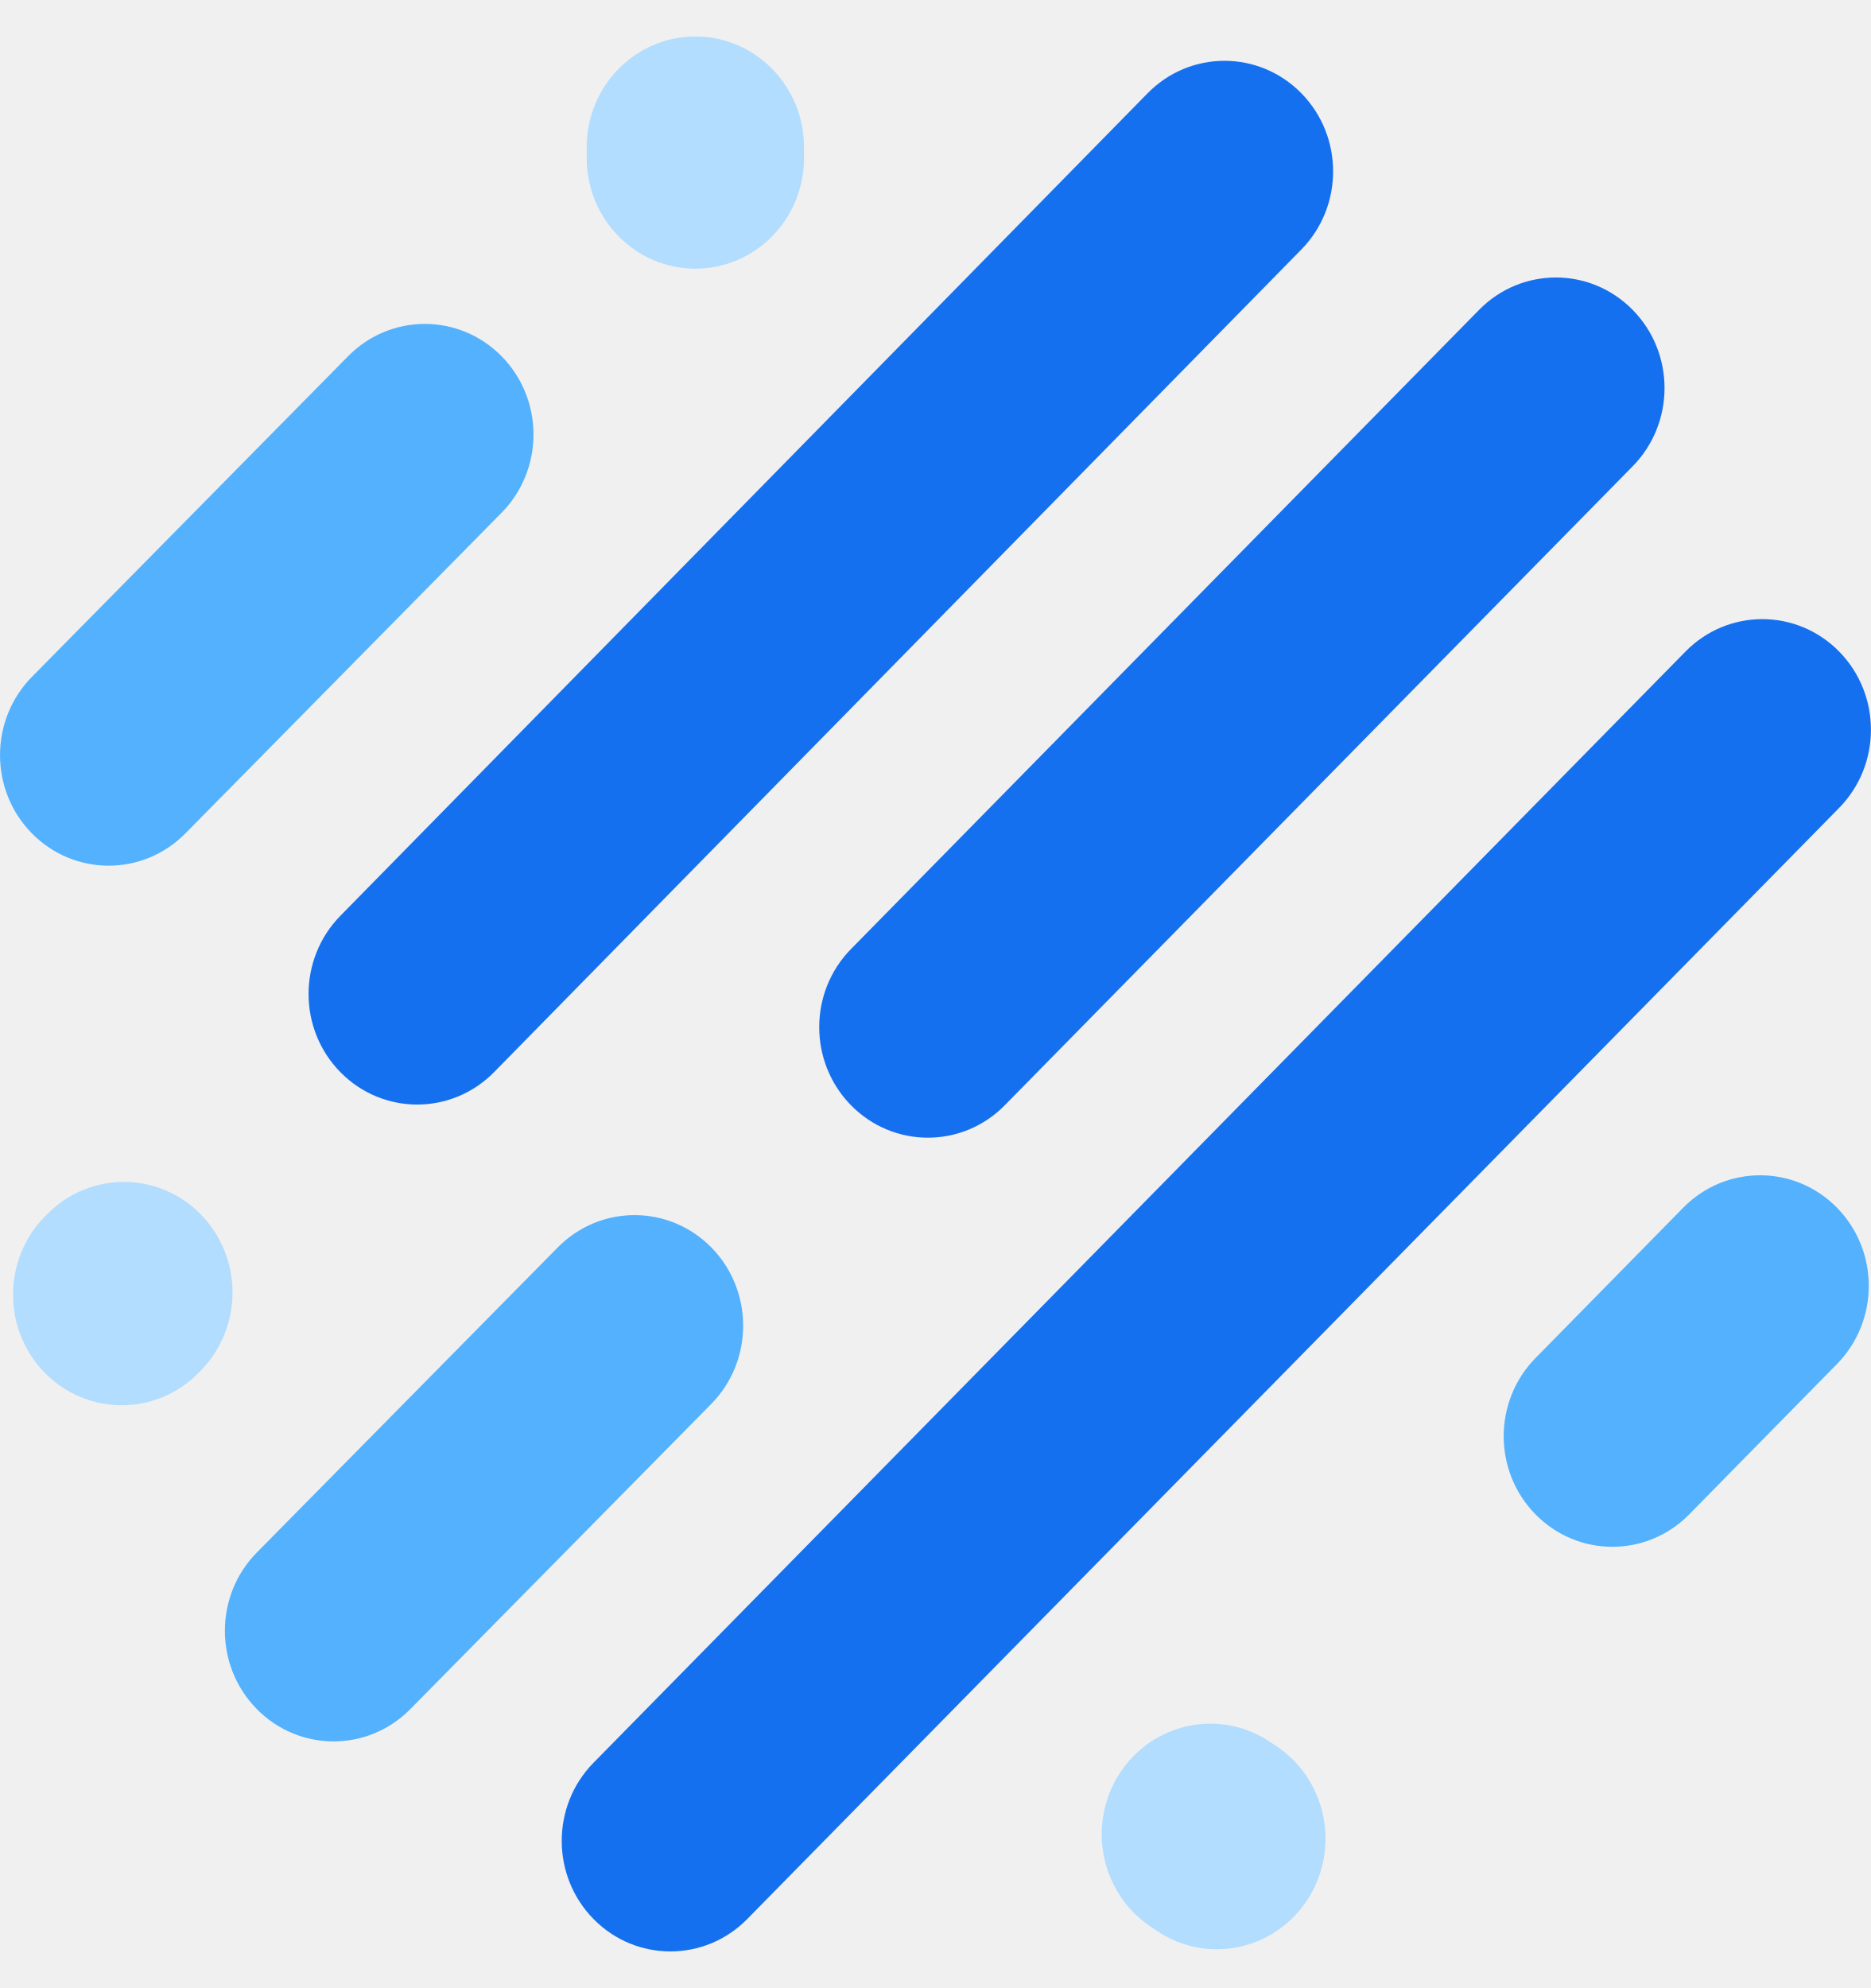
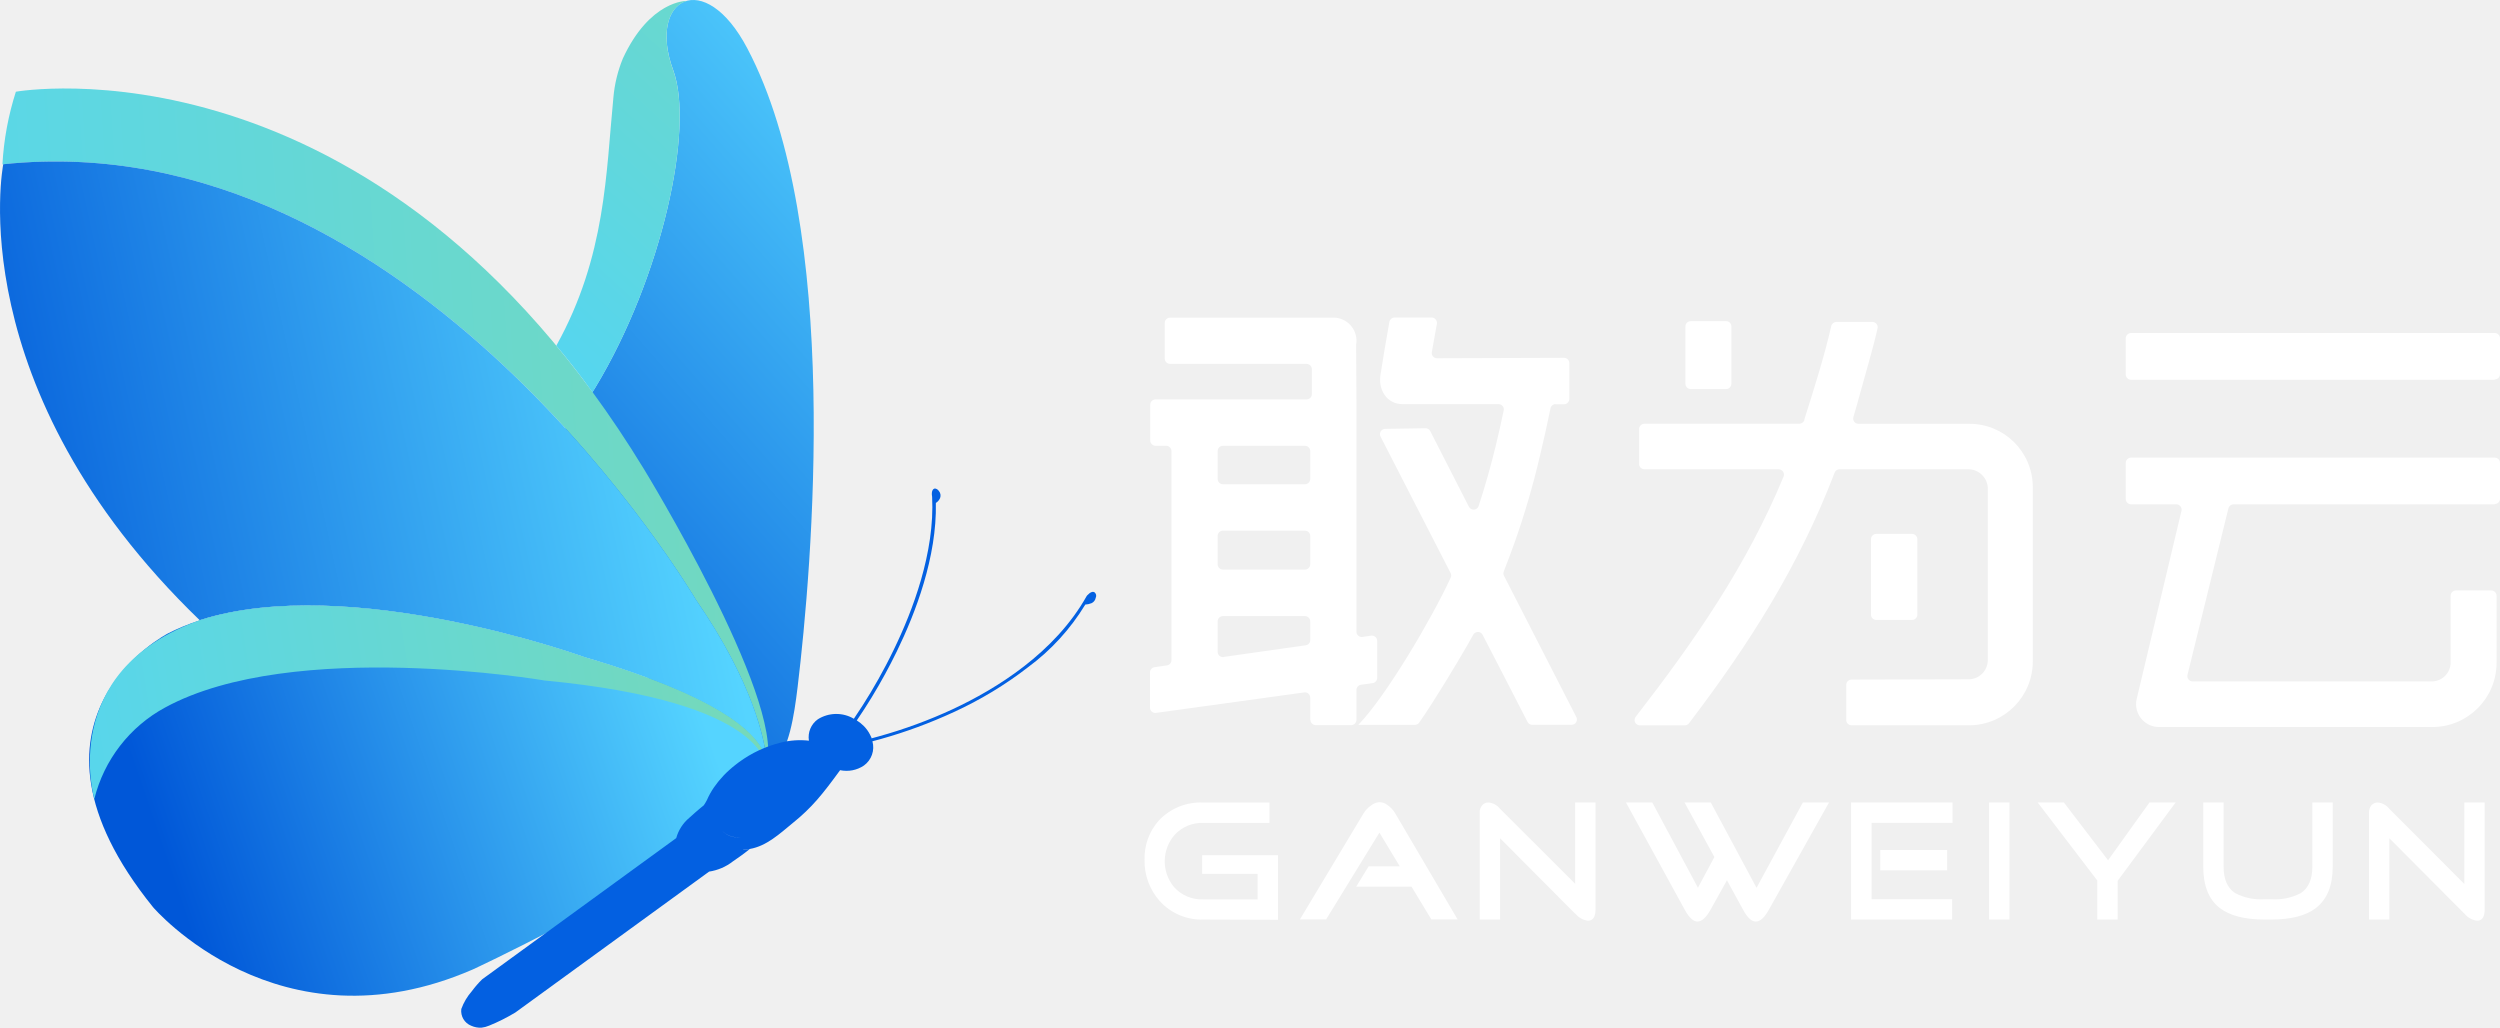
- <svg xmlns="http://www.w3.org/2000/svg" width="32" height="34" viewBox="0 0 32 34" fill="none">
-   <path fill-rule="evenodd" clip-rule="evenodd" d="M3.433 20.768C4.158 21.506 4.158 22.703 3.433 23.442L3.395 23.48C2.67 24.218 1.493 24.218 0.767 23.48C0.042 22.741 0.042 21.544 0.767 20.805L0.805 20.768C1.53 20.029 2.707 20.029 3.433 20.768Z" fill="#B2DDFF" />
-   <path fill-rule="evenodd" clip-rule="evenodd" d="M12.169 21.337C12.893 22.077 12.891 23.275 12.164 24.012L7.017 29.231C6.29 29.968 5.113 29.966 4.389 29.226C3.664 28.486 3.666 27.289 4.393 26.552L9.541 21.333C10.268 20.596 11.444 20.598 12.169 21.337Z" fill="#53B1FD" />
-   <path fill-rule="evenodd" clip-rule="evenodd" d="M19.155 30.322C19.724 29.453 20.878 29.218 21.732 29.797L21.844 29.873C22.698 30.452 22.928 31.626 22.359 32.495C21.79 33.364 20.636 33.599 19.782 33.02L19.671 32.944C18.817 32.365 18.586 31.191 19.155 30.322Z" fill="#B2DDFF" />
-   <path fill-rule="evenodd" clip-rule="evenodd" d="M31.418 20.654C32.144 21.393 32.144 22.59 31.418 23.329L28.891 25.9C28.165 26.639 26.989 26.639 26.263 25.9C25.537 25.162 25.537 23.965 26.263 23.226L28.79 20.654C29.516 19.916 30.693 19.916 31.418 20.654Z" fill="#53B1FD" />
-   <path fill-rule="evenodd" clip-rule="evenodd" d="M31.456 11.143C32.181 11.881 32.181 13.079 31.456 13.817L12.78 32.821C12.054 33.559 10.877 33.559 10.152 32.821C9.426 32.083 9.426 30.885 10.152 30.147L28.828 11.143C29.553 10.404 30.73 10.404 31.456 11.143Z" fill="#1570EF" />
-   <path fill-rule="evenodd" clip-rule="evenodd" d="M27.925 5.3C28.651 6.038 28.651 7.236 27.925 7.974L17.184 18.904C16.458 19.642 15.282 19.642 14.556 18.904C13.83 18.165 13.83 16.968 14.556 16.23L25.297 5.3C26.023 4.561 27.199 4.561 27.925 5.3Z" fill="#1570EF" />
-   <path fill-rule="evenodd" clip-rule="evenodd" d="M22.256 1.593C22.982 2.331 22.983 3.528 22.258 4.267L8.451 18.336C7.725 19.075 6.549 19.076 5.823 18.338C5.096 17.6 5.096 16.402 5.821 15.663L19.628 1.595C20.353 0.856 21.53 0.855 22.256 1.593Z" fill="#1570EF" />
-   <path fill-rule="evenodd" clip-rule="evenodd" d="M8.582 6.096C9.307 6.836 9.305 8.033 8.578 8.77L3.17 14.254C2.443 14.991 1.266 14.989 0.542 14.249C-0.182 13.51 -0.18 12.312 0.547 11.575L5.954 6.092C6.681 5.354 7.858 5.356 8.582 6.096Z" fill="#53B1FD" />
-   <path fill-rule="evenodd" clip-rule="evenodd" d="M11.893 0.624C12.919 0.624 13.751 1.471 13.751 2.515V2.704C13.751 3.748 12.919 4.595 11.893 4.595C10.867 4.595 10.035 3.748 10.035 2.704V2.515C10.035 1.471 10.867 0.624 11.893 0.624Z" fill="#B2DDFF" />
+ <svg xmlns="http://www.w3.org/2000/svg" xmlns:xlink="http://www.w3.org/1999/xlink" id="_图层_2" data-name="图层 2" viewBox="0 0 401.53 165.06">
+   <defs>
+     <style>
+       .cls-1 {
+         fill: url(#_未命名的渐变_12);
+       }
+ 
+       .cls-1, .cls-2, .cls-3, .cls-4, .cls-5, .cls-6, .cls-7, .cls-8 {
+         fill-rule: evenodd;
+       }
+ 
+       .cls-2 {
+         fill: url(#_未命名的渐变_14);
+       }
+ 
+       .cls-3 {
+         fill: url(#_未命名的渐变_12-2);
+       }
+ 
+       .cls-4 {
+         fill: url(#_未命名的渐变_12-3);
+       }
+ 
+       .cls-5 {
+         fill: url(#_未命名的渐变_14-3);
+       }
+ 
+       .cls-6 {
+         fill: url(#_未命名的渐变_14-2);
+       }
+ 
+       .cls-7 {
+         fill: #fff;
+       }
+ 
+       .cls-8 {
+         fill: #0360e1;
+       }
+     </style>
+     <linearGradient id="_未命名的渐变_14" data-name="未命名的渐变 14" x1="47.52" y1="45.75" x2="157.29" y2="141.82" gradientTransform="translate(0 168) scale(1 -1)" gradientUnits="userSpaceOnUse">
+       <stop offset=".18" stop-color="#0057d8" />
+       <stop offset="1" stop-color="#55d4ff" />
+     </linearGradient>
+     <linearGradient id="_未命名的渐变_12" data-name="未命名的渐变 12" x1="150.65" y1="105.16" x2="-26.72" y2="93.39" gradientTransform="translate(0 168) scale(1 -1)" gradientUnits="userSpaceOnUse">
+       <stop offset="0" stop-color="#78d9b5" />
+       <stop offset="1" stop-color="#55d6f0" />
+     </linearGradient>
+     <linearGradient id="_未命名的渐变_14-2" data-name="未命名的渐变 14" x1="-33.2" y1="73.21" x2="108.95" y2="104.21" xlink:href="#_未命名的渐变_14" />
+     <linearGradient id="_未命名的渐变_14-3" data-name="未命名的渐变 14" x1="7.72" y1="24.42" x2="110.7" y2="59.6" xlink:href="#_未命名的渐变_14" />
+     <linearGradient id="_未命名的渐变_12-2" data-name="未命名的渐变 12" x1="128.74" y1="65.04" x2="4.16" y2="45.05" xlink:href="#_未命名的渐变_12" />
+     <linearGradient id="_未命名的渐变_12-3" data-name="未命名的渐变 12" x1="148.55" y1="187.43" x2="82.4" y2="115.58" xlink:href="#_未命名的渐变_12" />
+   </defs>
+   <g id="_" data-name=" ">
+     <g>
+       <path class="cls-2" d="m95.65,62.18c10.62-17.58,15.91-41.58,12.48-50.9-4.24-11.54,5-16.65,11.91-3.49,15.19,28.81,10.38,83.27,8.07,102.53-1.14,9.48-3.33,21.23-16.65,6.48-8.34-9.24-19-19.43-23.85-28.52-6.73-12.7,1.77-15.73,8.04-26.1Z" />
+       <path class="cls-1" d="m2.55,14.73s57.63-10.26,100.84,60.55c0,0,22.44,36.63,19.78,47.46,0,0-.06-9.91-11.4-26.4,0,0-45.2-77-111.38-69.94.22-3.97.95-7.89,2.16-11.67Z" />
+       <path class="cls-6" d="m.52,26.38c0,.11-7.13,35.88,31.55,73.23h0c24.08-7.72,61.74,5.92,61.74,5.92,23.83,7,28.43,13.26,29.15,16.23h.13c-.32-2.83-2-11.93-11.33-25.46.01.04-45.13-76.86-111.24-69.92Z" />
+       <path class="cls-5" d="m122.99,123.56s3.88-8.4-29.13-18c0,0-43.42-15.73-66.82-3.86,0,0-26.91,13.73-2.46,44,0,0,20.1,23.61,51.37,10,0,0,24-11.1,38.54-22-.04-.04,8.13-5.23,8.5-10.14Z" />
+       <path class="cls-3" d="m123.04,123.24s.47-10.51-35.53-13.94c0,0-40.4-6.89-61,4.34-5.68,3.08-9.8,8.41-11.36,14.68,0,0-6.04-20.52,16.93-28.71,24.08-7.72,61.74,5.92,61.74,5.92,21.54,6.28,27.37,12,28.82,15.28l.4,2.43Z" />
+       <path class="cls-4" d="m110.24.15s-5.88-.1-10.2,9.24c-.82,2-1.33,4.11-1.52,6.26-1.19,12-1.17,25.5-9.17,39.87,1.95,2.32,3.89,4.81,5.81,7.48.17-.26.33-.52.49-.79,10.62-17.58,15.91-41.58,12.48-50.9-2.21-6-.77-10.28,2.11-11.13v-.03Zm-22.15,65.72h0l1.27,1.35-1.27-1.35Zm2.74,2.94h0l-1.22-1.33,1.22,1.33Z" />
+       <path class="cls-8" d="m140.04,118.57l1.07-.29c4.08-1.13,8.06-2.59,11.9-4.37,7-3.26,16.42-9.07,21.53-18.19,0,0,.78-1,1.31-.54.22.22.27.54.14.82-.07.39-.32.72-.68.88-.32.13-.66.2-1,.22-2.38,3.92-5.5,7.34-9.19,10.06-3.68,2.85-7.68,5.26-11.91,7.2-3.81,1.76-7.75,3.22-11.79,4.35l-1.3.35c.41,1.45-.14,3.01-1.36,3.89-1.12.76-2.5,1.03-3.83.75-2.85,3.91-4.52,6-7.62,8.5-2.06,1.69-4.19,3.69-6.87,4.15-.11.09-1.13.92-2.73,2-1.11.87-2.43,1.43-3.82,1.64l-31.12,22.63c-1.35.81-2.75,1.52-4.21,2.11-.4.17-.81.28-1.24.33-.56.02-1.12-.08-1.63-.31-1.09-.43-1.74-1.53-1.6-2.69.38-1.05.96-2.03,1.7-2.87.5-.68,1.05-1.31,1.65-1.9l31.17-22.68c.35-1.28,1.09-2.42,2.11-3.27,1.46-1.33,2.32-2,2.32-2,.19-.28.36-.56.51-.86.3-.7.68-1.37,1.11-2,.19-.27.39-.55.61-.82l.19-.24c.52-.63,1.08-1.22,1.69-1.76.34-.31.7-.61,1.08-.9.15-.12.3-.24.46-.35,2.01-1.47,4.28-2.54,6.7-3.14,1.48-.37,3.01-.48,4.53-.31-.21-1.33.34-2.66,1.44-3.44,1.76-1.1,3.99-1.14,5.78-.08,1.88-2.76,3.6-5.63,5.15-8.59.41-.79.83-1.6,1.24-2.46,3.07-6.31,6.64-15.7,6.18-24.59-.18-1,.2-1.26.32-1.31.35-.11.65.21.75.35.28.32.36.76.21,1.16-.14.32-.38.59-.68.78.18,8.7-3.27,17.67-6.25,23.8-.64,1.32-1.29,2.55-1.91,3.7-1.39,2.55-2.9,5.03-4.54,7.43.41.25.78.55,1.12.89.4.4.74.87,1,1.38.08.14.15.29.21.44l.08.2.02-.05Zm-24.05,14.87c.77.81,1.9,1.19,3,1-1.1.17-2.22-.2-3-1Zm3.38,3c.38.03.77,0,1.14-.09-.38.05-.77.08-1.16.07l.02.02Z" />
+       <path class="cls-7" d="m210.44,115.62v-3.56c0-.25-.1-.49-.29-.65-.18-.16-.43-.23-.67-.2l-23.81,3.29c-.24.03-.49-.04-.67-.2-.19-.16-.3-.4-.3-.65v-5.65c0-.42.31-.78.73-.84l2-.29c.42-.06.72-.43.72-.85v-33.57c0-.47-.38-.85-.85-.85h-1.7c-.47,0-.85-.38-.86-.85v-5.75c0-.47.39-.85.86-.85h24.25c.47,0,.85-.38.85-.85h0v-4c0-.47-.39-.85-.86-.86h-21.92c-.47,0-.85-.38-.85-.85h0v-5.72c0-.47.38-.85.85-.85h26c2.04-.13,3.81,1.42,3.94,3.47.02.29,0,.58-.05.86,0,.05,0,.11,0,.16l.05,8.63v37.32c0,.25.1.48.29.64.19.16.44.24.68.2l1.39-.21c.24-.04.49.04.68.2.19.16.29.4.29.65v5.94c0,.42-.31.78-.73.84l-1.87.26c-.42.06-.73.42-.73.84v4.8c0,.47-.38.84-.85.85h-5.68c-.47,0-.85-.38-.86-.85h-.03Zm39.4-50.69h1.36c.47,0,.84-.38.85-.85v-5.76c0-.47-.38-.85-.85-.85h0c-6.78,0-13.71.07-20.4.07-.25,0-.49-.11-.65-.3-.17-.19-.23-.45-.18-.7l.81-4.52c.05-.25-.02-.51-.19-.7-.14-.19-.36-.31-.6-.32h-6c-.41,0-.76.3-.84.7-.5,2.8-1.16,6.68-1.44,8.58-.34,2.31,1,4.63,3.57,4.63h15.4c.26,0,.5.11.66.31.17.2.23.46.17.71-.42,2-.84,3.9-1.28,5.69-.79,3.24-1.7,6.47-2.74,9.64-.11.33-.4.57-.75.59-.34.03-.67-.16-.82-.47l-6.2-12.13c-.14-.29-.44-.48-.77-.47l-6.47.1c-.47,0-.85.39-.84.86,0,.13.03.27.09.38l11.26,21.93c.12.24.12.51,0,.75-3.11,6.72-10.38,19-14.73,23.51h0l-.09.11h9.07c.28,0,.54-.13.7-.36,2.46-3.51,6.05-9.52,7.68-12.34.33-.58.66-1.17,1-1.77.22-.41.74-.57,1.15-.35.15.08.27.2.35.35,2,3.88,5.26,10.15,7.22,14,.14.29.44.47.76.46h6.33c.47,0,.85-.39.84-.86,0-.13-.03-.27-.09-.38l-11.64-22.73c-.1-.22-.1-.48,0-.7.55-1.42,1.12-2.92,1.71-4.56,1.62-4.59,2.99-9.26,4.09-14,.59-2.46,1.16-5,1.69-7.6.08-.4.43-.68.84-.68l-.03.03Zm57.26,20.82h-5.75c-.47,0-.85.39-.85.86v12.11c0,.47.38.85.85.85h5.75c.47,0,.85-.38.85-.85h0v-12.11c0-.47-.38-.85-.85-.86Zm-110.68,5.73h13.17c.47,0,.85-.38.85-.85h0v-4.55c0-.47-.38-.85-.85-.85h-13.17c-.47,0-.85.38-.85.85h0v4.55c0,.47.38.85.85.85h0Zm0-13.7h13.17c.47,0,.85-.39.85-.86v-4.47c0-.47-.38-.85-.85-.85h-13.17c-.47,0-.85.38-.85.85h0v4.47c0,.47.38.85.85.86Zm.12,27.73l13.17-1.87c.42-.05.74-.41.73-.84v-3c0-.47-.38-.84-.85-.85h-13.17c-.47,0-.84.38-.85.85v4.89c0,.47.38.85.85.85.05,0,.1,0,.15-.01l-.03-.02Zm119.72,3.59c1.62-.04,2.93-1.33,3-2.95v-27.91c-.14-1.57-1.42-2.8-3-2.87h-20.8c-.36,0-.68.22-.8.55-5.74,15-13.67,27.47-23.39,40.25-.16.21-.41.33-.68.33h-7.2c-.47,0-.85-.37-.86-.84,0-.19.06-.38.18-.53,9.45-12.19,17.84-24.29,23.75-38.58.11-.26.08-.56-.08-.8-.16-.24-.42-.38-.71-.38h-21.56c-.47,0-.85-.38-.85-.85h0v-5.61c0-.47.38-.85.85-.85h24.88c.36,0,.69-.23.81-.57v-.12h0c1.46-4.61,3.26-10.29,4.32-15,.09-.39.43-.66.83-.66h5.78c.46,0,.84.37.85.83,0,.06,0,.11-.02.17-.61,2.85-2.09,7.83-2.71,10.13-.36,1.36-.76,2.74-1.17,4.13-.08.26-.03.54.13.76.16.22.41.34.68.34h17.74c5.61-.06,10.2,4.45,10.26,10.06,0,.04,0,.08,0,.12v27.91c.04,5.66-4.51,10.29-10.17,10.33-.03,0-.06,0-.09,0h-18.85c-.47,0-.85-.38-.85-.85h0v-5.64c0-.47.38-.85.85-.85h0l18.88-.05Zm-38.18-56.67c0-.47-.38-.85-.85-.85h-5.68c-.47,0-.85.38-.85.85h0v9.2c0,.47.38.85.85.86h5.68c.47,0,.85-.39.85-.86v-9.2Zm122.6,28.57h-41.94c-.39,0-.74.27-.83.65l-6.57,26.73c-.07.25-.01.52.15.73.16.21.41.33.67.33h38.57c1.59-.09,2.85-1.4,2.87-3v-10.75c0-.47.38-.85.85-.86h5.68c.47,0,.85.39.85.86v10.75c0,5.68-4.57,10.29-10.25,10.33h-44c-2.03-.02-3.67-1.68-3.65-3.71,0-.27.03-.54.1-.81h0l7.2-30.25c.08-.47-.24-.91-.71-.99-.04,0-.08-.01-.12-.01h-7.27c-.47,0-.85-.38-.86-.85v-5.8c0-.47.39-.85.86-.85h58.4c.47,0,.85.38.85.85h0v5.75c0,.47-.38.85-.85.85h0v.05Zm0-20h-58.4c-.47,0-.85-.38-.86-.85v-5.81c0-.47.39-.85.86-.86h58.4c.47,0,.85.39.85.86v5.75c0,.47-.38.85-.85.85h0v.06Z" />
+       <path class="cls-7" d="m193.3,147.69c-2.68.1-5.27-1-7.06-3-1.6-1.81-2.47-4.17-2.41-6.59-.07-2.33.75-4.59,2.3-6.33,1.86-1.96,4.48-3.01,7.17-2.87h10.59v3.27h-10.59c-1.72-.07-3.39.6-4.58,1.85-2.13,2.38-2.21,5.96-.18,8.43,1.2,1.35,2.95,2.09,4.76,2h8.69v-4.1h-8.91v-3h12.18v10.38l-11.96-.04Zm33.44-5.28h-8.92l2-3.27h5l-3.27-5.41-8.56,13.94h-4.21l10.2-17c.32-.53.76-.99,1.28-1.34.35-.27.77-.44,1.21-.49.46-.02.91.12,1.28.39.56.37,1.02.86,1.36,1.44l10,17h-4.22l-3.18-5.26h.03Zm26.25,4.34l-12.06-12.12v13.06h-3.27v-17.15c-.03-.44.12-.87.4-1.21.25-.29.62-.45,1-.44.73.06,1.4.42,1.85,1l12.08,12.05v-13.05h3.27v17.18c0,1.2-.41,1.81-1.23,1.81-.79-.11-1.5-.51-2-1.13h-.04Zm24.41-5.42l-2.69,4.83c-.67,1.18-1.33,1.79-2,1.85s-1.39-.57-2.1-1.86l-9.46-17.26h4.23l7.33,13.69,2.64-4.93-4.79-8.76h4.21l7.35,13.7,7.44-13.7h4.2l-9.68,17.26c-.66,1.18-1.31,1.8-2,1.86s-1.4-.57-2.1-1.86l-2.64-4.82h.06Zm35.33-4.81v3.27h-10.74v-3.27h10.74Zm-12.13,7.9v-12.26h13v-3.27h-16.3v18.8h16.24v-3.27h-12.94Zm18.87,3.27v-18.8h3.27v18.8h-3.27Zm20.65,0h-3.27v-6.27l-9.57-12.53h4.21l7.09,9.28,6.65-9.28h4.2l-9.31,12.58v6.22Zm24.7,0h-1.12c-3.17,0-5.56-.62-7.17-1.85-1.78-1.38-2.66-3.59-2.66-6.62v-10.33h3.27v10.33c0,2,.61,3.4,1.83,4.21,1.45.77,3.09,1.11,4.73,1h1.12c1.64.11,3.28-.23,4.74-1,1.22-.82,1.83-2.22,1.83-4.21v-10.33h3.27v10.33c0,3.03-.9,5.23-2.7,6.62-1.58,1.23-3.96,1.84-7.14,1.85h0Zm31-.94l-12.06-12.12v13.06h-3.27v-17.15c-.02-.44.12-.87.39-1.21.26-.28.62-.44,1-.44.73.06,1.4.42,1.86,1l12.06,12.08v-13.08h3.27v17.18c0,1.2-.41,1.81-1.23,1.81-.79-.11-1.51-.51-2.01-1.13h-.01Z" />
+     </g>
+   </g>
</svg>
